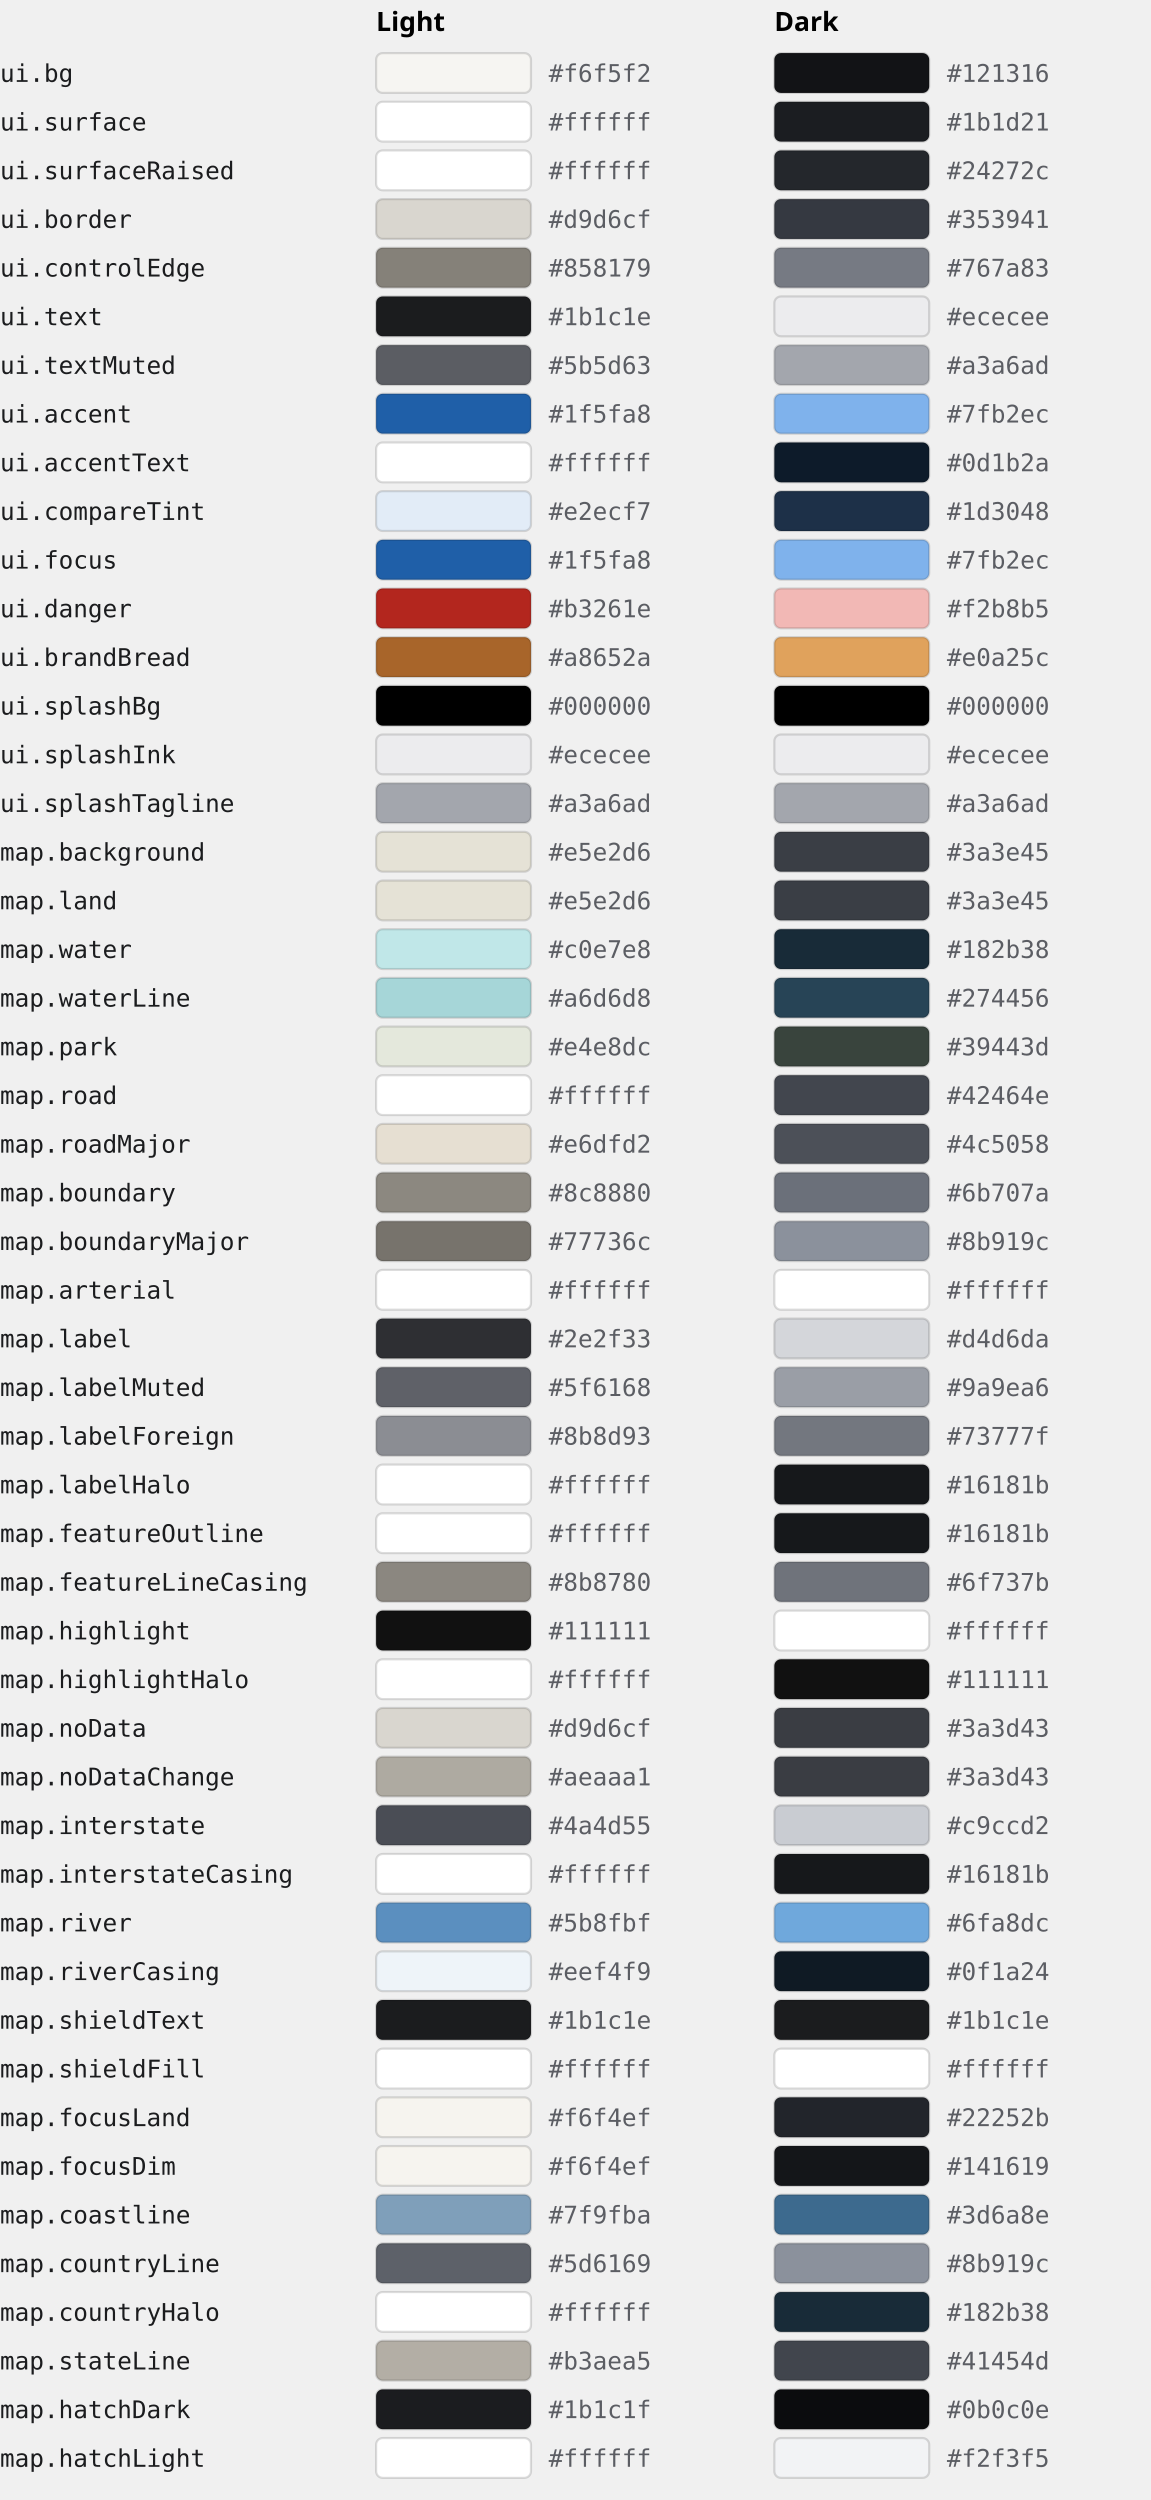
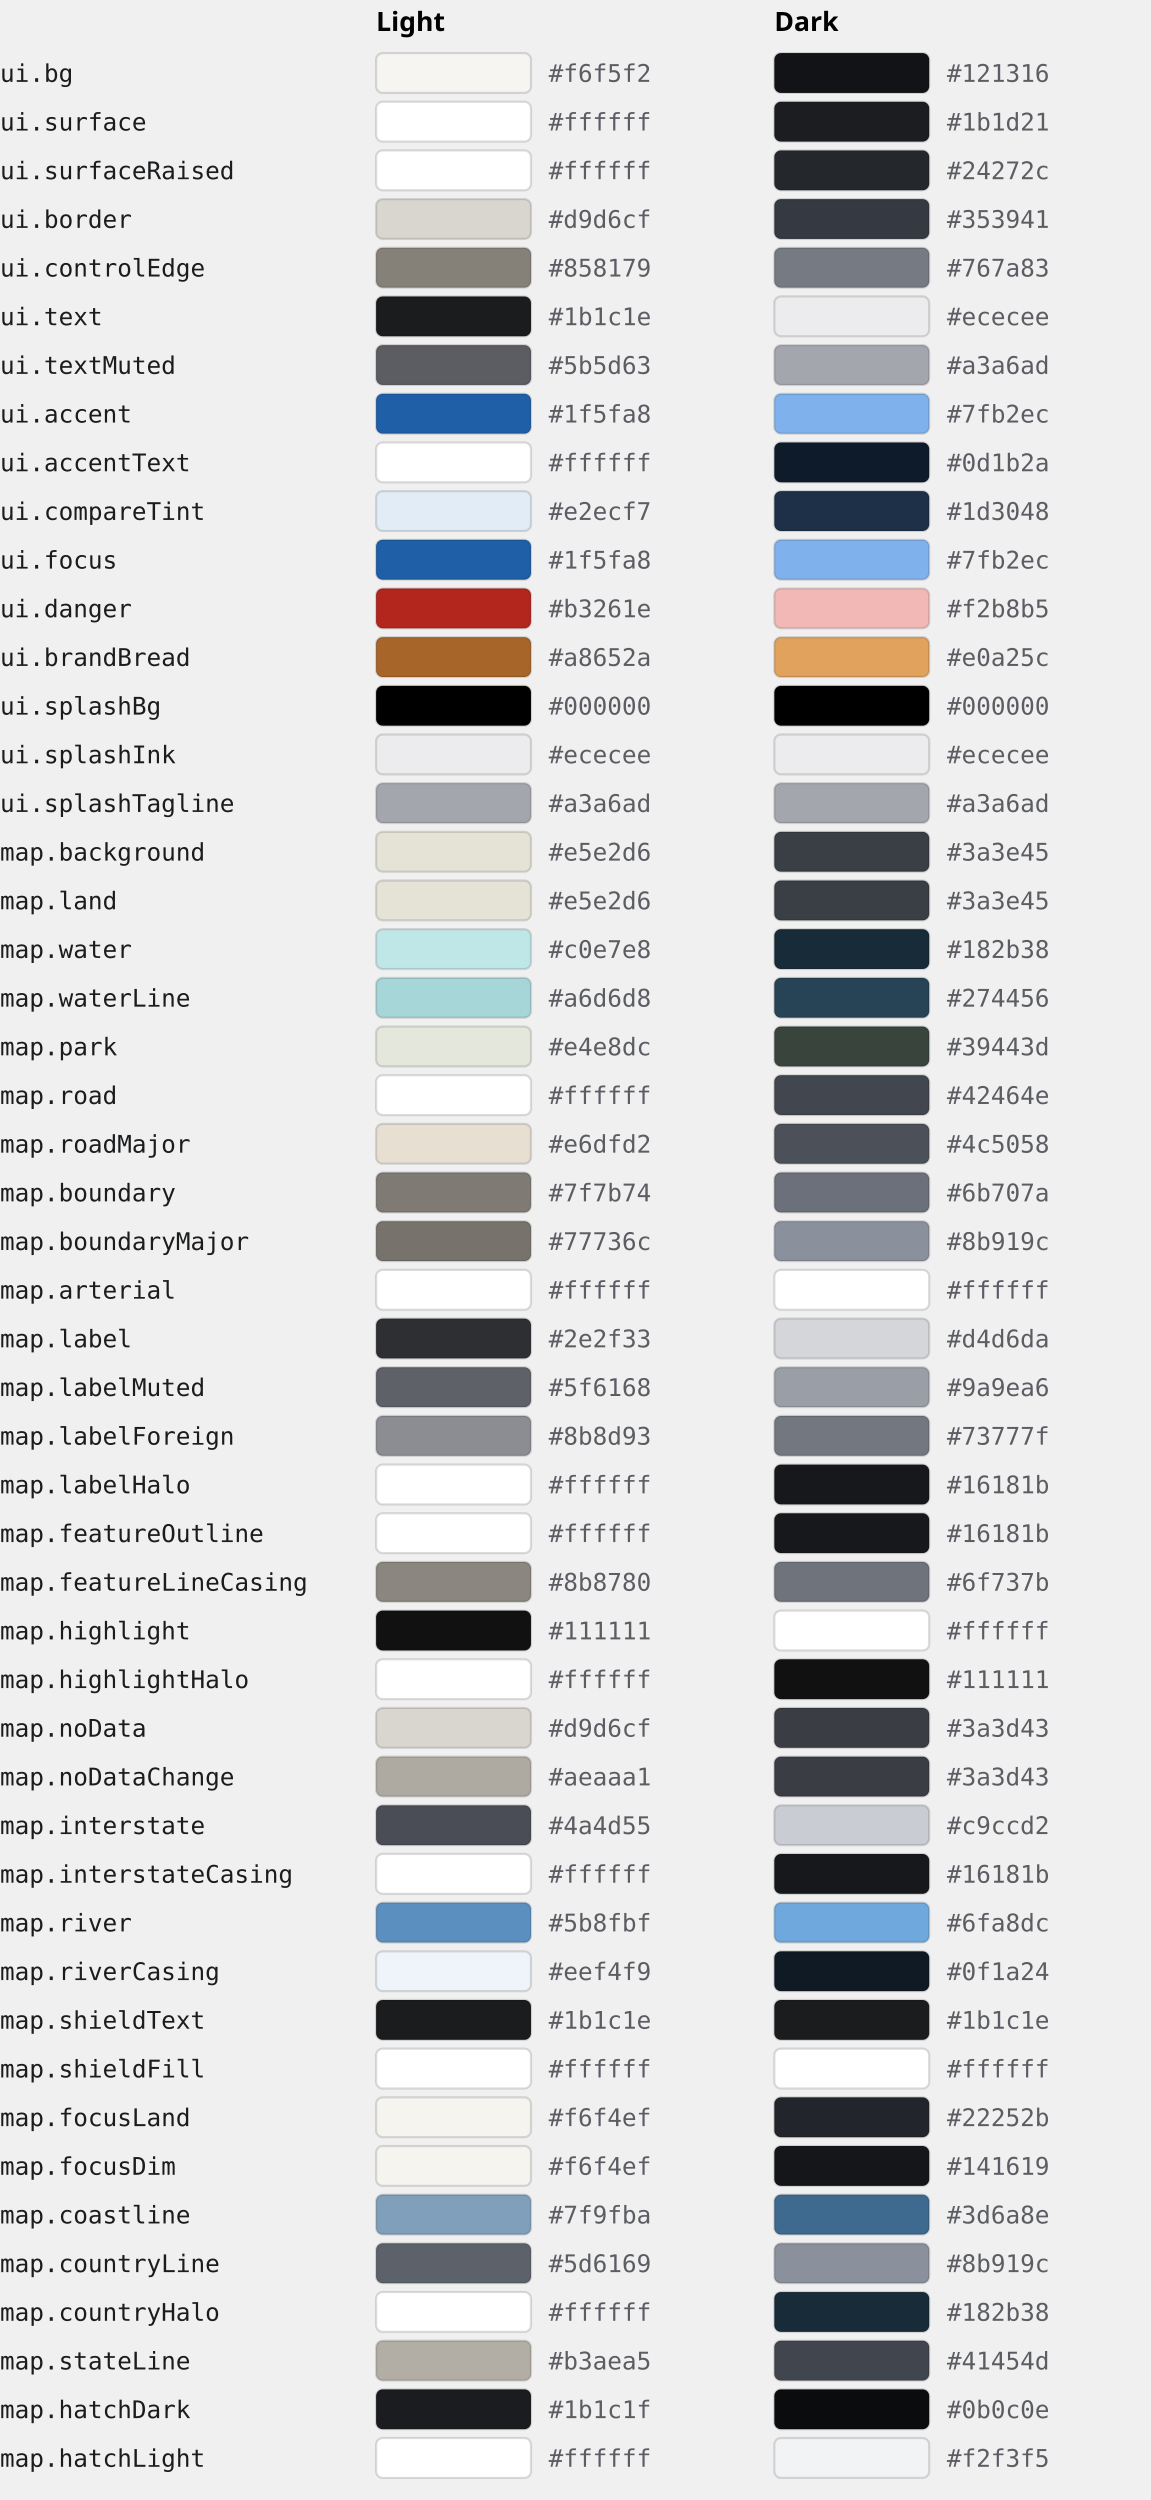
<svg xmlns="http://www.w3.org/2000/svg" width="520" height="1130" viewBox="0 0 520 1130">
  <text x="170" y="14" font-size="12" font-weight="600" font-family="system-ui,sans-serif">Light</text>
  <text x="350" y="14" font-size="12" font-weight="600" font-family="system-ui,sans-serif">Dark</text>
  <text x="0" y="37" font-size="11" font-family="ui-monospace,monospace" fill="#1b1c1e">ui.bg</text>
  <text x="0" y="59" font-size="11" font-family="ui-monospace,monospace" fill="#1b1c1e">ui.surface</text>
  <text x="0" y="81" font-size="11" font-family="ui-monospace,monospace" fill="#1b1c1e">ui.surfaceRaised</text>
  <text x="0" y="103" font-size="11" font-family="ui-monospace,monospace" fill="#1b1c1e">ui.border</text>
  <text x="0" y="125" font-size="11" font-family="ui-monospace,monospace" fill="#1b1c1e">ui.controlEdge</text>
  <text x="0" y="147" font-size="11" font-family="ui-monospace,monospace" fill="#1b1c1e">ui.text</text>
  <text x="0" y="169" font-size="11" font-family="ui-monospace,monospace" fill="#1b1c1e">ui.textMuted</text>
  <text x="0" y="191" font-size="11" font-family="ui-monospace,monospace" fill="#1b1c1e">ui.accent</text>
  <text x="0" y="213" font-size="11" font-family="ui-monospace,monospace" fill="#1b1c1e">ui.accentText</text>
  <text x="0" y="235" font-size="11" font-family="ui-monospace,monospace" fill="#1b1c1e">ui.compareTint</text>
  <text x="0" y="257" font-size="11" font-family="ui-monospace,monospace" fill="#1b1c1e">ui.focus</text>
  <text x="0" y="279" font-size="11" font-family="ui-monospace,monospace" fill="#1b1c1e">ui.danger</text>
  <text x="0" y="301" font-size="11" font-family="ui-monospace,monospace" fill="#1b1c1e">ui.brandBread</text>
  <text x="0" y="323" font-size="11" font-family="ui-monospace,monospace" fill="#1b1c1e">ui.splashBg</text>
  <text x="0" y="345" font-size="11" font-family="ui-monospace,monospace" fill="#1b1c1e">ui.splashInk</text>
  <text x="0" y="367" font-size="11" font-family="ui-monospace,monospace" fill="#1b1c1e">ui.splashTagline</text>
  <text x="0" y="389" font-size="11" font-family="ui-monospace,monospace" fill="#1b1c1e">map.background</text>
  <text x="0" y="411" font-size="11" font-family="ui-monospace,monospace" fill="#1b1c1e">map.land</text>
  <text x="0" y="433" font-size="11" font-family="ui-monospace,monospace" fill="#1b1c1e">map.water</text>
  <text x="0" y="455" font-size="11" font-family="ui-monospace,monospace" fill="#1b1c1e">map.waterLine</text>
  <text x="0" y="477" font-size="11" font-family="ui-monospace,monospace" fill="#1b1c1e">map.park</text>
  <text x="0" y="499" font-size="11" font-family="ui-monospace,monospace" fill="#1b1c1e">map.road</text>
  <text x="0" y="521" font-size="11" font-family="ui-monospace,monospace" fill="#1b1c1e">map.roadMajor</text>
  <text x="0" y="543" font-size="11" font-family="ui-monospace,monospace" fill="#1b1c1e">map.boundary</text>
  <text x="0" y="565" font-size="11" font-family="ui-monospace,monospace" fill="#1b1c1e">map.boundaryMajor</text>
  <text x="0" y="587" font-size="11" font-family="ui-monospace,monospace" fill="#1b1c1e">map.arterial</text>
  <text x="0" y="609" font-size="11" font-family="ui-monospace,monospace" fill="#1b1c1e">map.label</text>
  <text x="0" y="631" font-size="11" font-family="ui-monospace,monospace" fill="#1b1c1e">map.labelMuted</text>
  <text x="0" y="653" font-size="11" font-family="ui-monospace,monospace" fill="#1b1c1e">map.labelForeign</text>
  <text x="0" y="675" font-size="11" font-family="ui-monospace,monospace" fill="#1b1c1e">map.labelHalo</text>
  <text x="0" y="697" font-size="11" font-family="ui-monospace,monospace" fill="#1b1c1e">map.featureOutline</text>
  <text x="0" y="719" font-size="11" font-family="ui-monospace,monospace" fill="#1b1c1e">map.featureLineCasing</text>
  <text x="0" y="741" font-size="11" font-family="ui-monospace,monospace" fill="#1b1c1e">map.highlight</text>
  <text x="0" y="763" font-size="11" font-family="ui-monospace,monospace" fill="#1b1c1e">map.highlightHalo</text>
  <text x="0" y="785" font-size="11" font-family="ui-monospace,monospace" fill="#1b1c1e">map.noData</text>
  <text x="0" y="807" font-size="11" font-family="ui-monospace,monospace" fill="#1b1c1e">map.noDataChange</text>
  <text x="0" y="829" font-size="11" font-family="ui-monospace,monospace" fill="#1b1c1e">map.interstate</text>
  <text x="0" y="851" font-size="11" font-family="ui-monospace,monospace" fill="#1b1c1e">map.interstateCasing</text>
  <text x="0" y="873" font-size="11" font-family="ui-monospace,monospace" fill="#1b1c1e">map.river</text>
  <text x="0" y="895" font-size="11" font-family="ui-monospace,monospace" fill="#1b1c1e">map.riverCasing</text>
  <text x="0" y="917" font-size="11" font-family="ui-monospace,monospace" fill="#1b1c1e">map.shieldText</text>
  <text x="0" y="939" font-size="11" font-family="ui-monospace,monospace" fill="#1b1c1e">map.shieldFill</text>
  <text x="0" y="961" font-size="11" font-family="ui-monospace,monospace" fill="#1b1c1e">map.focusLand</text>
  <text x="0" y="983" font-size="11" font-family="ui-monospace,monospace" fill="#1b1c1e">map.focusDim</text>
  <text x="0" y="1005" font-size="11" font-family="ui-monospace,monospace" fill="#1b1c1e">map.coastline</text>
  <text x="0" y="1027" font-size="11" font-family="ui-monospace,monospace" fill="#1b1c1e">map.countryLine</text>
  <text x="0" y="1049" font-size="11" font-family="ui-monospace,monospace" fill="#1b1c1e">map.countryHalo</text>
  <text x="0" y="1071" font-size="11" font-family="ui-monospace,monospace" fill="#1b1c1e">map.stateLine</text>
  <text x="0" y="1093" font-size="11" font-family="ui-monospace,monospace" fill="#1b1c1e">map.hatchDark</text>
  <text x="0" y="1115" font-size="11" font-family="ui-monospace,monospace" fill="#1b1c1e">map.hatchLight</text>
  <rect x="170" y="24" width="70" height="18" rx="3" fill="#f6f5f2" stroke="#00000022" />
  <text x="248" y="37" font-size="11" font-family="ui-monospace,monospace" fill="#5b5d63">#f6f5f2</text>
  <rect x="170" y="46" width="70" height="18" rx="3" fill="#ffffff" stroke="#00000022" />
  <text x="248" y="59" font-size="11" font-family="ui-monospace,monospace" fill="#5b5d63">#ffffff</text>
  <rect x="170" y="68" width="70" height="18" rx="3" fill="#ffffff" stroke="#00000022" />
  <text x="248" y="81" font-size="11" font-family="ui-monospace,monospace" fill="#5b5d63">#ffffff</text>
  <rect x="170" y="90" width="70" height="18" rx="3" fill="#d9d6cf" stroke="#00000022" />
  <text x="248" y="103" font-size="11" font-family="ui-monospace,monospace" fill="#5b5d63">#d9d6cf</text>
  <rect x="170" y="112" width="70" height="18" rx="3" fill="#858179" stroke="#00000022" />
  <text x="248" y="125" font-size="11" font-family="ui-monospace,monospace" fill="#5b5d63">#858179</text>
  <rect x="170" y="134" width="70" height="18" rx="3" fill="#1b1c1e" stroke="#00000022" />
  <text x="248" y="147" font-size="11" font-family="ui-monospace,monospace" fill="#5b5d63">#1b1c1e</text>
  <rect x="170" y="156" width="70" height="18" rx="3" fill="#5b5d63" stroke="#00000022" />
  <text x="248" y="169" font-size="11" font-family="ui-monospace,monospace" fill="#5b5d63">#5b5d63</text>
  <rect x="170" y="178" width="70" height="18" rx="3" fill="#1f5fa8" stroke="#00000022" />
  <text x="248" y="191" font-size="11" font-family="ui-monospace,monospace" fill="#5b5d63">#1f5fa8</text>
  <rect x="170" y="200" width="70" height="18" rx="3" fill="#ffffff" stroke="#00000022" />
  <text x="248" y="213" font-size="11" font-family="ui-monospace,monospace" fill="#5b5d63">#ffffff</text>
  <rect x="170" y="222" width="70" height="18" rx="3" fill="#e2ecf7" stroke="#00000022" />
  <text x="248" y="235" font-size="11" font-family="ui-monospace,monospace" fill="#5b5d63">#e2ecf7</text>
  <rect x="170" y="244" width="70" height="18" rx="3" fill="#1f5fa8" stroke="#00000022" />
  <text x="248" y="257" font-size="11" font-family="ui-monospace,monospace" fill="#5b5d63">#1f5fa8</text>
  <rect x="170" y="266" width="70" height="18" rx="3" fill="#b3261e" stroke="#00000022" />
  <text x="248" y="279" font-size="11" font-family="ui-monospace,monospace" fill="#5b5d63">#b3261e</text>
  <rect x="170" y="288" width="70" height="18" rx="3" fill="#a8652a" stroke="#00000022" />
  <text x="248" y="301" font-size="11" font-family="ui-monospace,monospace" fill="#5b5d63">#a8652a</text>
  <rect x="170" y="310" width="70" height="18" rx="3" fill="#000000" stroke="#00000022" />
  <text x="248" y="323" font-size="11" font-family="ui-monospace,monospace" fill="#5b5d63">#000000</text>
  <rect x="170" y="332" width="70" height="18" rx="3" fill="#ececee" stroke="#00000022" />
  <text x="248" y="345" font-size="11" font-family="ui-monospace,monospace" fill="#5b5d63">#ececee</text>
  <rect x="170" y="354" width="70" height="18" rx="3" fill="#a3a6ad" stroke="#00000022" />
  <text x="248" y="367" font-size="11" font-family="ui-monospace,monospace" fill="#5b5d63">#a3a6ad</text>
  <rect x="170" y="376" width="70" height="18" rx="3" fill="#e5e2d6" stroke="#00000022" />
  <text x="248" y="389" font-size="11" font-family="ui-monospace,monospace" fill="#5b5d63">#e5e2d6</text>
  <rect x="170" y="398" width="70" height="18" rx="3" fill="#e5e2d6" stroke="#00000022" />
  <text x="248" y="411" font-size="11" font-family="ui-monospace,monospace" fill="#5b5d63">#e5e2d6</text>
  <rect x="170" y="420" width="70" height="18" rx="3" fill="#c0e7e8" stroke="#00000022" />
  <text x="248" y="433" font-size="11" font-family="ui-monospace,monospace" fill="#5b5d63">#c0e7e8</text>
  <rect x="170" y="442" width="70" height="18" rx="3" fill="#a6d6d8" stroke="#00000022" />
  <text x="248" y="455" font-size="11" font-family="ui-monospace,monospace" fill="#5b5d63">#a6d6d8</text>
  <rect x="170" y="464" width="70" height="18" rx="3" fill="#e4e8dc" stroke="#00000022" />
  <text x="248" y="477" font-size="11" font-family="ui-monospace,monospace" fill="#5b5d63">#e4e8dc</text>
  <rect x="170" y="486" width="70" height="18" rx="3" fill="#ffffff" stroke="#00000022" />
  <text x="248" y="499" font-size="11" font-family="ui-monospace,monospace" fill="#5b5d63">#ffffff</text>
  <rect x="170" y="508" width="70" height="18" rx="3" fill="#e6dfd2" stroke="#00000022" />
  <text x="248" y="521" font-size="11" font-family="ui-monospace,monospace" fill="#5b5d63">#e6dfd2</text>
-   <rect x="170" y="530" width="70" height="18" rx="3" fill="#8c8880" stroke="#00000022" />
-   <text x="248" y="543" font-size="11" font-family="ui-monospace,monospace" fill="#5b5d63">#8c8880</text>
+   <rect x="170" y="530" width="70" height="18" rx="3" fill="#7f7b74" stroke="#00000022" />
+   <text x="248" y="543" font-size="11" font-family="ui-monospace,monospace" fill="#5b5d63">#7f7b74</text>
  <rect x="170" y="552" width="70" height="18" rx="3" fill="#77736c" stroke="#00000022" />
  <text x="248" y="565" font-size="11" font-family="ui-monospace,monospace" fill="#5b5d63">#77736c</text>
  <rect x="170" y="574" width="70" height="18" rx="3" fill="#ffffff" stroke="#00000022" />
  <text x="248" y="587" font-size="11" font-family="ui-monospace,monospace" fill="#5b5d63">#ffffff</text>
  <rect x="170" y="596" width="70" height="18" rx="3" fill="#2e2f33" stroke="#00000022" />
  <text x="248" y="609" font-size="11" font-family="ui-monospace,monospace" fill="#5b5d63">#2e2f33</text>
  <rect x="170" y="618" width="70" height="18" rx="3" fill="#5f6168" stroke="#00000022" />
  <text x="248" y="631" font-size="11" font-family="ui-monospace,monospace" fill="#5b5d63">#5f6168</text>
  <rect x="170" y="640" width="70" height="18" rx="3" fill="#8b8d93" stroke="#00000022" />
  <text x="248" y="653" font-size="11" font-family="ui-monospace,monospace" fill="#5b5d63">#8b8d93</text>
  <rect x="170" y="662" width="70" height="18" rx="3" fill="#ffffff" stroke="#00000022" />
  <text x="248" y="675" font-size="11" font-family="ui-monospace,monospace" fill="#5b5d63">#ffffff</text>
  <rect x="170" y="684" width="70" height="18" rx="3" fill="#ffffff" stroke="#00000022" />
  <text x="248" y="697" font-size="11" font-family="ui-monospace,monospace" fill="#5b5d63">#ffffff</text>
  <rect x="170" y="706" width="70" height="18" rx="3" fill="#8b8780" stroke="#00000022" />
  <text x="248" y="719" font-size="11" font-family="ui-monospace,monospace" fill="#5b5d63">#8b8780</text>
  <rect x="170" y="728" width="70" height="18" rx="3" fill="#111111" stroke="#00000022" />
  <text x="248" y="741" font-size="11" font-family="ui-monospace,monospace" fill="#5b5d63">#111111</text>
  <rect x="170" y="750" width="70" height="18" rx="3" fill="#ffffff" stroke="#00000022" />
  <text x="248" y="763" font-size="11" font-family="ui-monospace,monospace" fill="#5b5d63">#ffffff</text>
  <rect x="170" y="772" width="70" height="18" rx="3" fill="#d9d6cf" stroke="#00000022" />
  <text x="248" y="785" font-size="11" font-family="ui-monospace,monospace" fill="#5b5d63">#d9d6cf</text>
  <rect x="170" y="794" width="70" height="18" rx="3" fill="#aeaaa1" stroke="#00000022" />
  <text x="248" y="807" font-size="11" font-family="ui-monospace,monospace" fill="#5b5d63">#aeaaa1</text>
  <rect x="170" y="816" width="70" height="18" rx="3" fill="#4a4d55" stroke="#00000022" />
  <text x="248" y="829" font-size="11" font-family="ui-monospace,monospace" fill="#5b5d63">#4a4d55</text>
  <rect x="170" y="838" width="70" height="18" rx="3" fill="#ffffff" stroke="#00000022" />
  <text x="248" y="851" font-size="11" font-family="ui-monospace,monospace" fill="#5b5d63">#ffffff</text>
  <rect x="170" y="860" width="70" height="18" rx="3" fill="#5b8fbf" stroke="#00000022" />
  <text x="248" y="873" font-size="11" font-family="ui-monospace,monospace" fill="#5b5d63">#5b8fbf</text>
  <rect x="170" y="882" width="70" height="18" rx="3" fill="#eef4f9" stroke="#00000022" />
  <text x="248" y="895" font-size="11" font-family="ui-monospace,monospace" fill="#5b5d63">#eef4f9</text>
  <rect x="170" y="904" width="70" height="18" rx="3" fill="#1b1c1e" stroke="#00000022" />
  <text x="248" y="917" font-size="11" font-family="ui-monospace,monospace" fill="#5b5d63">#1b1c1e</text>
  <rect x="170" y="926" width="70" height="18" rx="3" fill="#ffffff" stroke="#00000022" />
  <text x="248" y="939" font-size="11" font-family="ui-monospace,monospace" fill="#5b5d63">#ffffff</text>
  <rect x="170" y="948" width="70" height="18" rx="3" fill="#f6f4ef" stroke="#00000022" />
  <text x="248" y="961" font-size="11" font-family="ui-monospace,monospace" fill="#5b5d63">#f6f4ef</text>
  <rect x="170" y="970" width="70" height="18" rx="3" fill="#f6f4ef" stroke="#00000022" />
  <text x="248" y="983" font-size="11" font-family="ui-monospace,monospace" fill="#5b5d63">#f6f4ef</text>
  <rect x="170" y="992" width="70" height="18" rx="3" fill="#7f9fba" stroke="#00000022" />
  <text x="248" y="1005" font-size="11" font-family="ui-monospace,monospace" fill="#5b5d63">#7f9fba</text>
  <rect x="170" y="1014" width="70" height="18" rx="3" fill="#5d6169" stroke="#00000022" />
  <text x="248" y="1027" font-size="11" font-family="ui-monospace,monospace" fill="#5b5d63">#5d6169</text>
  <rect x="170" y="1036" width="70" height="18" rx="3" fill="#ffffff" stroke="#00000022" />
  <text x="248" y="1049" font-size="11" font-family="ui-monospace,monospace" fill="#5b5d63">#ffffff</text>
  <rect x="170" y="1058" width="70" height="18" rx="3" fill="#b3aea5" stroke="#00000022" />
  <text x="248" y="1071" font-size="11" font-family="ui-monospace,monospace" fill="#5b5d63">#b3aea5</text>
  <rect x="170" y="1080" width="70" height="18" rx="3" fill="#1b1c1f" stroke="#00000022" />
  <text x="248" y="1093" font-size="11" font-family="ui-monospace,monospace" fill="#5b5d63">#1b1c1f</text>
  <rect x="170" y="1102" width="70" height="18" rx="3" fill="#ffffff" stroke="#00000022" />
  <text x="248" y="1115" font-size="11" font-family="ui-monospace,monospace" fill="#5b5d63">#ffffff</text>
  <rect x="350" y="24" width="70" height="18" rx="3" fill="#121316" stroke="#00000022" />
  <text x="428" y="37" font-size="11" font-family="ui-monospace,monospace" fill="#5b5d63">#121316</text>
  <rect x="350" y="46" width="70" height="18" rx="3" fill="#1b1d21" stroke="#00000022" />
  <text x="428" y="59" font-size="11" font-family="ui-monospace,monospace" fill="#5b5d63">#1b1d21</text>
  <rect x="350" y="68" width="70" height="18" rx="3" fill="#24272c" stroke="#00000022" />
  <text x="428" y="81" font-size="11" font-family="ui-monospace,monospace" fill="#5b5d63">#24272c</text>
  <rect x="350" y="90" width="70" height="18" rx="3" fill="#353941" stroke="#00000022" />
  <text x="428" y="103" font-size="11" font-family="ui-monospace,monospace" fill="#5b5d63">#353941</text>
  <rect x="350" y="112" width="70" height="18" rx="3" fill="#767a83" stroke="#00000022" />
  <text x="428" y="125" font-size="11" font-family="ui-monospace,monospace" fill="#5b5d63">#767a83</text>
  <rect x="350" y="134" width="70" height="18" rx="3" fill="#ececee" stroke="#00000022" />
  <text x="428" y="147" font-size="11" font-family="ui-monospace,monospace" fill="#5b5d63">#ececee</text>
  <rect x="350" y="156" width="70" height="18" rx="3" fill="#a3a6ad" stroke="#00000022" />
  <text x="428" y="169" font-size="11" font-family="ui-monospace,monospace" fill="#5b5d63">#a3a6ad</text>
  <rect x="350" y="178" width="70" height="18" rx="3" fill="#7fb2ec" stroke="#00000022" />
  <text x="428" y="191" font-size="11" font-family="ui-monospace,monospace" fill="#5b5d63">#7fb2ec</text>
  <rect x="350" y="200" width="70" height="18" rx="3" fill="#0d1b2a" stroke="#00000022" />
  <text x="428" y="213" font-size="11" font-family="ui-monospace,monospace" fill="#5b5d63">#0d1b2a</text>
  <rect x="350" y="222" width="70" height="18" rx="3" fill="#1d3048" stroke="#00000022" />
  <text x="428" y="235" font-size="11" font-family="ui-monospace,monospace" fill="#5b5d63">#1d3048</text>
  <rect x="350" y="244" width="70" height="18" rx="3" fill="#7fb2ec" stroke="#00000022" />
  <text x="428" y="257" font-size="11" font-family="ui-monospace,monospace" fill="#5b5d63">#7fb2ec</text>
  <rect x="350" y="266" width="70" height="18" rx="3" fill="#f2b8b5" stroke="#00000022" />
  <text x="428" y="279" font-size="11" font-family="ui-monospace,monospace" fill="#5b5d63">#f2b8b5</text>
  <rect x="350" y="288" width="70" height="18" rx="3" fill="#e0a25c" stroke="#00000022" />
  <text x="428" y="301" font-size="11" font-family="ui-monospace,monospace" fill="#5b5d63">#e0a25c</text>
  <rect x="350" y="310" width="70" height="18" rx="3" fill="#000000" stroke="#00000022" />
  <text x="428" y="323" font-size="11" font-family="ui-monospace,monospace" fill="#5b5d63">#000000</text>
  <rect x="350" y="332" width="70" height="18" rx="3" fill="#ececee" stroke="#00000022" />
  <text x="428" y="345" font-size="11" font-family="ui-monospace,monospace" fill="#5b5d63">#ececee</text>
  <rect x="350" y="354" width="70" height="18" rx="3" fill="#a3a6ad" stroke="#00000022" />
  <text x="428" y="367" font-size="11" font-family="ui-monospace,monospace" fill="#5b5d63">#a3a6ad</text>
  <rect x="350" y="376" width="70" height="18" rx="3" fill="#3a3e45" stroke="#00000022" />
  <text x="428" y="389" font-size="11" font-family="ui-monospace,monospace" fill="#5b5d63">#3a3e45</text>
  <rect x="350" y="398" width="70" height="18" rx="3" fill="#3a3e45" stroke="#00000022" />
  <text x="428" y="411" font-size="11" font-family="ui-monospace,monospace" fill="#5b5d63">#3a3e45</text>
  <rect x="350" y="420" width="70" height="18" rx="3" fill="#182b38" stroke="#00000022" />
  <text x="428" y="433" font-size="11" font-family="ui-monospace,monospace" fill="#5b5d63">#182b38</text>
  <rect x="350" y="442" width="70" height="18" rx="3" fill="#274456" stroke="#00000022" />
  <text x="428" y="455" font-size="11" font-family="ui-monospace,monospace" fill="#5b5d63">#274456</text>
  <rect x="350" y="464" width="70" height="18" rx="3" fill="#39443d" stroke="#00000022" />
  <text x="428" y="477" font-size="11" font-family="ui-monospace,monospace" fill="#5b5d63">#39443d</text>
  <rect x="350" y="486" width="70" height="18" rx="3" fill="#42464e" stroke="#00000022" />
  <text x="428" y="499" font-size="11" font-family="ui-monospace,monospace" fill="#5b5d63">#42464e</text>
  <rect x="350" y="508" width="70" height="18" rx="3" fill="#4c5058" stroke="#00000022" />
  <text x="428" y="521" font-size="11" font-family="ui-monospace,monospace" fill="#5b5d63">#4c5058</text>
  <rect x="350" y="530" width="70" height="18" rx="3" fill="#6b707a" stroke="#00000022" />
  <text x="428" y="543" font-size="11" font-family="ui-monospace,monospace" fill="#5b5d63">#6b707a</text>
  <rect x="350" y="552" width="70" height="18" rx="3" fill="#8b919c" stroke="#00000022" />
  <text x="428" y="565" font-size="11" font-family="ui-monospace,monospace" fill="#5b5d63">#8b919c</text>
  <rect x="350" y="574" width="70" height="18" rx="3" fill="#ffffff" stroke="#00000022" />
  <text x="428" y="587" font-size="11" font-family="ui-monospace,monospace" fill="#5b5d63">#ffffff</text>
  <rect x="350" y="596" width="70" height="18" rx="3" fill="#d4d6da" stroke="#00000022" />
  <text x="428" y="609" font-size="11" font-family="ui-monospace,monospace" fill="#5b5d63">#d4d6da</text>
  <rect x="350" y="618" width="70" height="18" rx="3" fill="#9a9ea6" stroke="#00000022" />
  <text x="428" y="631" font-size="11" font-family="ui-monospace,monospace" fill="#5b5d63">#9a9ea6</text>
  <rect x="350" y="640" width="70" height="18" rx="3" fill="#73777f" stroke="#00000022" />
  <text x="428" y="653" font-size="11" font-family="ui-monospace,monospace" fill="#5b5d63">#73777f</text>
  <rect x="350" y="662" width="70" height="18" rx="3" fill="#16181b" stroke="#00000022" />
  <text x="428" y="675" font-size="11" font-family="ui-monospace,monospace" fill="#5b5d63">#16181b</text>
  <rect x="350" y="684" width="70" height="18" rx="3" fill="#16181b" stroke="#00000022" />
  <text x="428" y="697" font-size="11" font-family="ui-monospace,monospace" fill="#5b5d63">#16181b</text>
  <rect x="350" y="706" width="70" height="18" rx="3" fill="#6f737b" stroke="#00000022" />
  <text x="428" y="719" font-size="11" font-family="ui-monospace,monospace" fill="#5b5d63">#6f737b</text>
  <rect x="350" y="728" width="70" height="18" rx="3" fill="#ffffff" stroke="#00000022" />
  <text x="428" y="741" font-size="11" font-family="ui-monospace,monospace" fill="#5b5d63">#ffffff</text>
  <rect x="350" y="750" width="70" height="18" rx="3" fill="#111111" stroke="#00000022" />
  <text x="428" y="763" font-size="11" font-family="ui-monospace,monospace" fill="#5b5d63">#111111</text>
  <rect x="350" y="772" width="70" height="18" rx="3" fill="#3a3d43" stroke="#00000022" />
  <text x="428" y="785" font-size="11" font-family="ui-monospace,monospace" fill="#5b5d63">#3a3d43</text>
  <rect x="350" y="794" width="70" height="18" rx="3" fill="#3a3d43" stroke="#00000022" />
  <text x="428" y="807" font-size="11" font-family="ui-monospace,monospace" fill="#5b5d63">#3a3d43</text>
  <rect x="350" y="816" width="70" height="18" rx="3" fill="#c9ccd2" stroke="#00000022" />
  <text x="428" y="829" font-size="11" font-family="ui-monospace,monospace" fill="#5b5d63">#c9ccd2</text>
  <rect x="350" y="838" width="70" height="18" rx="3" fill="#16181b" stroke="#00000022" />
  <text x="428" y="851" font-size="11" font-family="ui-monospace,monospace" fill="#5b5d63">#16181b</text>
  <rect x="350" y="860" width="70" height="18" rx="3" fill="#6fa8dc" stroke="#00000022" />
  <text x="428" y="873" font-size="11" font-family="ui-monospace,monospace" fill="#5b5d63">#6fa8dc</text>
  <rect x="350" y="882" width="70" height="18" rx="3" fill="#0f1a24" stroke="#00000022" />
  <text x="428" y="895" font-size="11" font-family="ui-monospace,monospace" fill="#5b5d63">#0f1a24</text>
  <rect x="350" y="904" width="70" height="18" rx="3" fill="#1b1c1e" stroke="#00000022" />
  <text x="428" y="917" font-size="11" font-family="ui-monospace,monospace" fill="#5b5d63">#1b1c1e</text>
  <rect x="350" y="926" width="70" height="18" rx="3" fill="#ffffff" stroke="#00000022" />
  <text x="428" y="939" font-size="11" font-family="ui-monospace,monospace" fill="#5b5d63">#ffffff</text>
  <rect x="350" y="948" width="70" height="18" rx="3" fill="#22252b" stroke="#00000022" />
  <text x="428" y="961" font-size="11" font-family="ui-monospace,monospace" fill="#5b5d63">#22252b</text>
  <rect x="350" y="970" width="70" height="18" rx="3" fill="#141619" stroke="#00000022" />
  <text x="428" y="983" font-size="11" font-family="ui-monospace,monospace" fill="#5b5d63">#141619</text>
  <rect x="350" y="992" width="70" height="18" rx="3" fill="#3d6a8e" stroke="#00000022" />
  <text x="428" y="1005" font-size="11" font-family="ui-monospace,monospace" fill="#5b5d63">#3d6a8e</text>
  <rect x="350" y="1014" width="70" height="18" rx="3" fill="#8b919c" stroke="#00000022" />
  <text x="428" y="1027" font-size="11" font-family="ui-monospace,monospace" fill="#5b5d63">#8b919c</text>
  <rect x="350" y="1036" width="70" height="18" rx="3" fill="#182b38" stroke="#00000022" />
  <text x="428" y="1049" font-size="11" font-family="ui-monospace,monospace" fill="#5b5d63">#182b38</text>
  <rect x="350" y="1058" width="70" height="18" rx="3" fill="#41454d" stroke="#00000022" />
  <text x="428" y="1071" font-size="11" font-family="ui-monospace,monospace" fill="#5b5d63">#41454d</text>
  <rect x="350" y="1080" width="70" height="18" rx="3" fill="#0b0c0e" stroke="#00000022" />
  <text x="428" y="1093" font-size="11" font-family="ui-monospace,monospace" fill="#5b5d63">#0b0c0e</text>
  <rect x="350" y="1102" width="70" height="18" rx="3" fill="#f2f3f5" stroke="#00000022" />
  <text x="428" y="1115" font-size="11" font-family="ui-monospace,monospace" fill="#5b5d63">#f2f3f5</text>
</svg>
